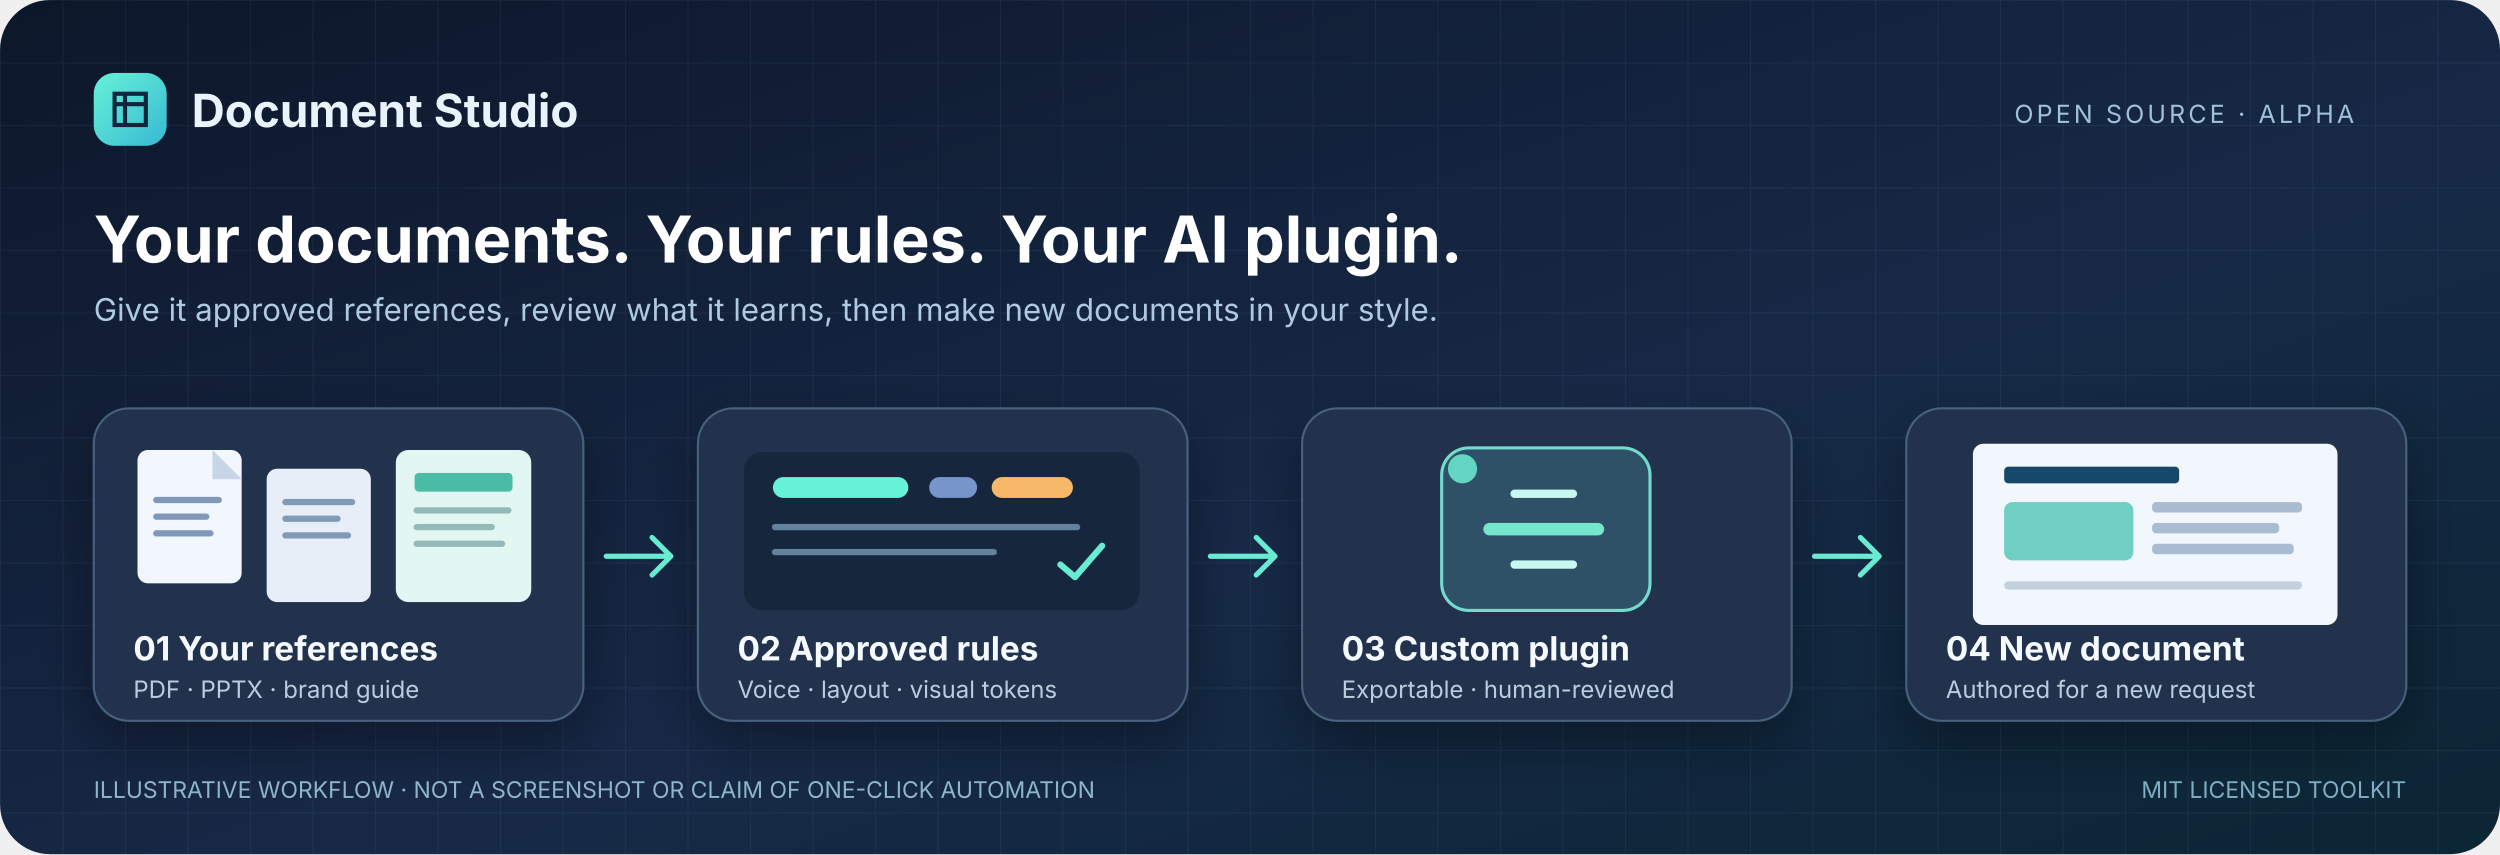
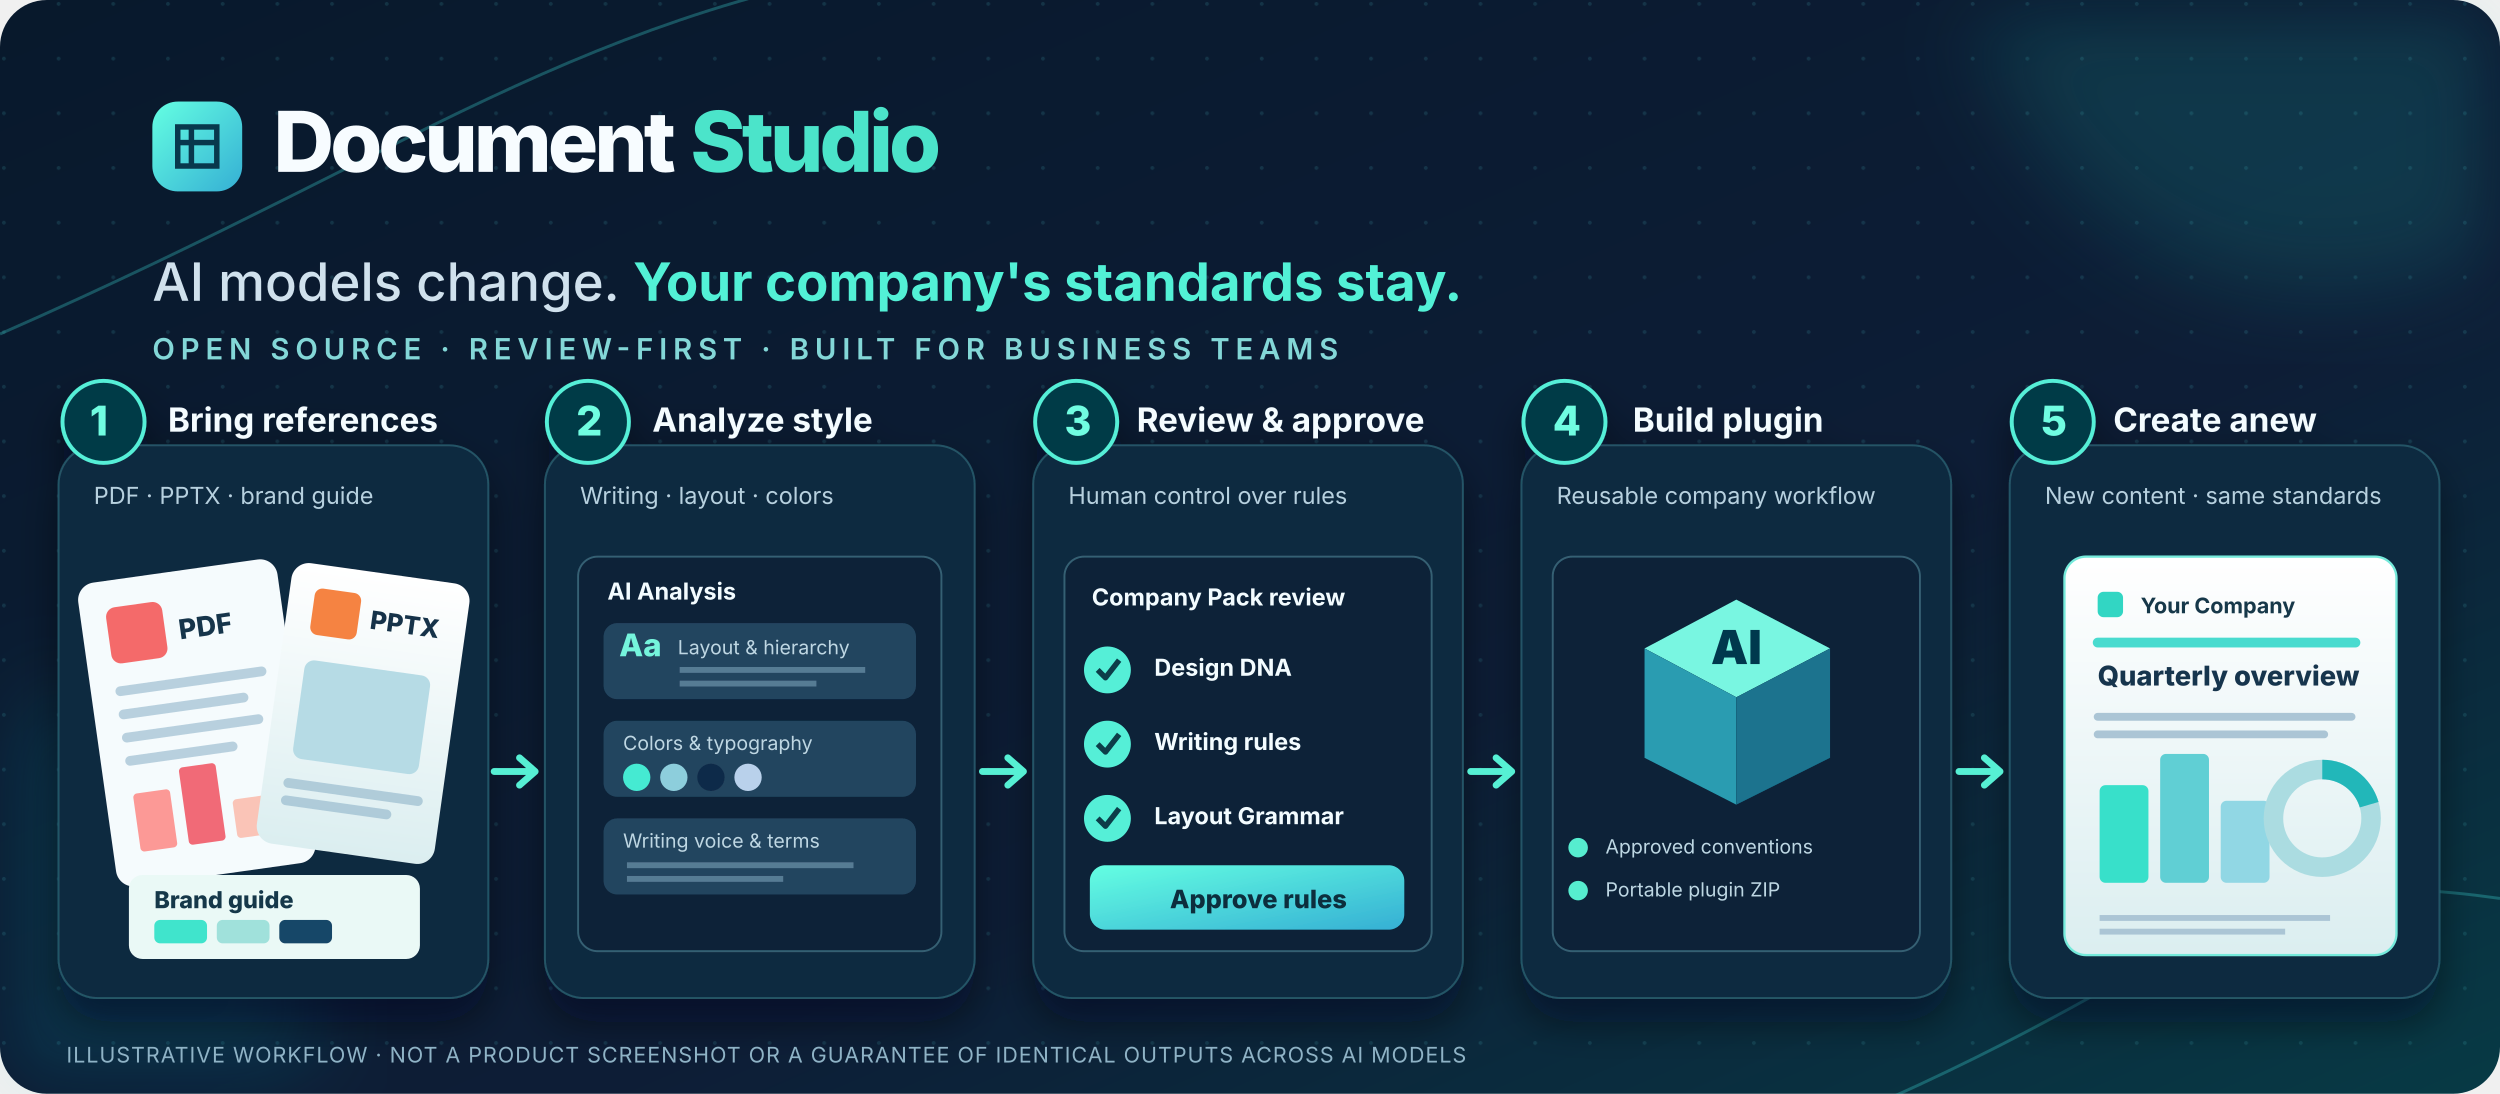
- <svg xmlns="http://www.w3.org/2000/svg" width="1200" height="410" viewBox="0 0 1200 410" role="img" aria-labelledby="title desc">
+ <svg xmlns="http://www.w3.org/2000/svg" viewBox="0 0 1280 560" role="img" aria-labelledby="hero-title hero-desc">
  <defs>
-     <linearGradient id="bg" x1="0" y1="0" x2="1" y2="1">
-       <stop offset="0" stop-color="#0D172A" />
-       <stop offset="0.58" stop-color="#172947" />
-       <stop offset="1" stop-color="#0B2634" />
+     <linearGradient id="bg" x2="1" y2="1">
+       <stop stop-color="#08192c" />
+       <stop offset=".62" stop-color="#0d1d36" />
+       <stop offset="1" stop-color="#073a45" />
    </linearGradient>
-     <linearGradient id="teal" x1="0" y1="0" x2="1" y2="1">
-       <stop stop-color="#66F2D6" />
-       <stop offset="1" stop-color="#37B9D3" />
+     <linearGradient id="accent" x2="1" y2="1">
+       <stop stop-color="#64ffe2" />
+       <stop offset="1" stop-color="#35afd4" />
    </linearGradient>
-     <filter id="shadow" x="-20%" y="-20%" width="140%" height="150%">
-       <feDropShadow dx="0" dy="11" stdDeviation="13" flood-color="#050A13" flood-opacity="0.35" />
+     <linearGradient id="page" x2="0" y2="1">
+       <stop stop-color="#ffffff" />
+       <stop offset="1" stop-color="#dbeef0" />
+     </linearGradient>
+     <filter id="glow">
+       <feGaussianBlur stdDeviation="23" />
    </filter>
-     <pattern id="grid" width="30" height="30" patternUnits="userSpaceOnUse">
-       <path d="M30 0H0V30" fill="none" stroke="#A8D4F4" stroke-opacity="0.065" />
+     <filter id="shadow">
+       <feDropShadow dx="0" dy="12" stdDeviation="10" flood-color="#010a15" flood-opacity=".45" />
+     </filter>
+     <pattern id="dots" width="28" height="28" patternUnits="userSpaceOnUse">
+       <circle cx="2" cy="2" r="1" fill="#5bdddf" fill-opacity=".13" />
    </pattern>
+     <style>
+      text{font-family:Inter,Arial,Helvetica,sans-serif;}
+      .title{font-size:59px;font-weight:800;fill:#f7fcff;letter-spacing:-2px}
+      .sub{font-size:27px;font-weight:500;fill:#d0e1ed;}
+      .eyebrow{font-size:15px;font-weight:600;letter-spacing:3px;fill:#83d7d7}
+      .step{font-size:17px;font-weight:700;fill:#f4fcff}
+      .desc{font-size:12px;fill:#b6d1df}
+      .small{font-size:12px;font-weight:700;fill:#f3fcff}
+      .mini{font-size:10px;fill:#bed7e3}
+      .panel{fill:#102940;stroke:#2a6071;stroke-opacity:.8}
+      .line{stroke:#81a9c3;stroke-opacity:.52;stroke-width:5;stroke-linecap:round}
+     </style>
  </defs>
-   <rect width="1200" height="410" rx="24" fill="url(#bg)" />
-   <rect width="1200" height="410" rx="24" fill="url(#grid)" />
-   <g transform="translate(45 35)">
-     <rect width="35" height="35" rx="10" fill="url(#teal)" />
-     <path d="M10 10h15v15H10z M15 10v15 M10 15h15" fill="none" stroke="#10263D" stroke-width="2" />
-     <text x="47" y="26" fill="#E8F3FC" font-family="Inter,Arial,sans-serif" font-size="22" font-weight="700">Document Studio</text>
-     <text x="1085" y="24" text-anchor="end" fill="#A1C1D8" font-family="Inter,Arial,sans-serif" font-size="12" letter-spacing="1.5">OPEN SOURCE · ALPHA</text>
+   <rect width="1280" height="560" rx="24" fill="url(#bg)" />
+   <rect width="1280" height="560" rx="24" fill="url(#dots)" />
+   <circle cx="1190" cy="-30" r="180" fill="#20e1d0" opacity=".14" filter="url(#glow)" />
+   <circle cx="-30" cy="540" r="190" fill="#00cad7" opacity=".13" filter="url(#glow)" />
+   <path d="M0 171C230 70 300 0 520-28M950 570C1135 490 1140 440 1280 460" fill="none" stroke="#40dedb" stroke-opacity=".3" stroke-width="1.5" />
+   <rect x="78" y="52" width="46" height="46" rx="13" fill="url(#accent)" />
+   <path d="M91 65h20v20H91zM98 65v20M91 73h20" stroke="#08384d" stroke-width="2.8" fill="none" />
+   <text x="140" y="88" class="title" font-size="43" style="font-size:43px">Document <tspan fill="#4be4ca">Studio</tspan>
+   </text>
+   <text x="78" y="154" class="sub">AI models change. <tspan fill="#52f1d6" font-weight="700">Your company's standards stay.</tspan>
+   </text>
+   <text x="78" y="184" class="eyebrow">OPEN SOURCE  ·  REVIEW-FIRST  ·  BUILT FOR BUSINESS TEAMS</text>
+   <g transform="translate(30 228)" filter="url(#shadow)">
+     <rect x="0" y="0" width="220" height="283" rx="20" class="panel" />
+     <circle cx="23" cy="-12" r="21" fill="#063a47" stroke="#55efd7" stroke-width="2" />
+     <text x="16" y="-5" fill="#6ffde1" font-weight="800" font-size="21">1</text>
+     <text x="56" y="-7" class="step">Bring references</text>
+     <text x="18" y="30" class="desc">PDF · PPTX · brand guide</text>
+     <g transform="rotate(-8 75 140)">
+       <rect x="19" y="63" width="103" height="157" rx="9" fill="#f5fbfd" />
+       <rect x="32" y="77" width="29" height="29" rx="5" fill="#f46b6b" />
+       <text x="68" y="98" fill="#16364c" font-size="14" font-weight="800">PDF</text>
+       <path d="M34 120h73M34 132h62M34 144h68M34 156h53" class="line" stroke="#96b2c8" />
+       <rect x="33" y="173" width="19" height="30" rx="2" fill="#fc9996" />
+       <rect x="58" y="163" width="19" height="40" rx="2" fill="#f16b77" />
+       <rect x="83" y="183" width="19" height="20" rx="2" fill="#fac4b7" />
+     </g>
+     <g transform="rotate(8 171 145)">
+       <rect x="109" y="67" width="92" height="145" rx="9" fill="url(#page)" />
+       <rect x="122" y="79" width="24" height="24" rx="4" fill="#f58342" />
+       <text x="152" y="96" font-size="13" font-weight="800" fill="#153349">PPTX</text>
+       <rect x="122" y="116" width="65" height="51" rx="5" fill="#b6dbe5" />
+       <path d="M122 180h67M122 189h52" class="line" stroke="#a5c4cc" />
+     </g>
+     <rect x="36" y="220" width="149" height="43" rx="7" fill="#eaf9f6" />
+     <text x="49" y="237" fill="#12374a" font-size="12" font-weight="800">Brand guide</text>
+     <rect x="49" y="243" width="27" height="12" rx="3" fill="#40e4cc" />
+     <rect x="81" y="243" width="27" height="12" rx="3" fill="#a0e1db" />
+     <rect x="113" y="243" width="27" height="12" rx="3" fill="#184667" />
  </g>
-   <text x="45" y="126" fill="#FFFFFF" font-family="Inter,Arial,sans-serif" font-weight="750" font-size="31">Your documents. Your rules. Your AI plugin.</text>
-   <text x="45" y="154" fill="#AFCAE0" font-family="Inter,Arial,sans-serif" font-size="15">Give it approved references, review what it learns, then make new documents in your style.</text>
-   <g filter="url(#shadow)">
-     <g transform="translate(45 196)">
-       <rect width="235" height="150" rx="17" fill="#21334E" stroke="#5A7795" stroke-opacity="0.7" />
-       <rect x="21" y="20" width="50" height="64" rx="5" fill="#F2F6FD" />
-       <path d="M57 20v14h14" fill="#C7D5E9" />
-       <path d="M30 44h30 M30 52h24 M30 60h26" stroke="#7F98B9" stroke-width="3" stroke-linecap="round" />
-       <rect x="83" y="29" width="50" height="64" rx="5" fill="#E7EEF8" />
-       <path d="M92 45h32 M92 53h25 M92 61h30" stroke="#809BB8" stroke-width="3" stroke-linecap="round" />
-       <rect x="145" y="20" width="65" height="73" rx="6" fill="#E2F7F1" />
-       <rect x="154" y="31" width="47" height="9" rx="2" fill="#4DBCA7" />
-       <path d="M155 49h44 M155 57h36 M155 65h41" stroke="#93B9B8" stroke-width="3" stroke-linecap="round" />
-       <text x="19" y="121" fill="#F4FAFF" font-family="Inter,Arial,sans-serif" font-size="16" font-weight="700">01  Your references</text>
-       <text x="19" y="139" fill="#B8CEDF" font-family="Inter,Arial,sans-serif" font-size="11.5">PDF · PPTX · brand guide</text>
+   <g transform="translate(279 228)" filter="url(#shadow)">
+     <rect width="220" height="283" rx="20" class="panel" />
+     <circle cx="22" cy="-12" r="21" fill="#063a47" stroke="#55efd7" stroke-width="2" />
+     <text x="16" y="-5" fill="#6ffde1" font-weight="800" font-size="21">2</text>
+     <text x="55" y="-7" class="step">Analyze style</text>
+     <text x="18" y="30" class="desc">Writing · layout · colors</text>
+     <rect x="17" y="57" width="186" height="202" rx="10" fill="#0a2137" stroke="#356073" />
+     <text x="32" y="79" class="small">AI Analysis</text>
+     <g transform="translate(30 91)">
+       <rect width="160" height="39" rx="7" fill="#23445e" />
+       <text x="8" y="17" fill="#75f4dc" font-size="16" font-weight="800">Aa</text>
+       <text x="38" y="16" class="mini">Layout &amp; hierarchy</text>
+       <path d="M39 24h95M39 31h70" stroke="#82a7c1" stroke-width="3" opacity=".55" />
    </g>
-     <g transform="translate(335 196)">
-       <rect width="235" height="150" rx="17" fill="#21334E" stroke="#5A7795" stroke-opacity="0.7" />
-       <rect x="22" y="21" width="190" height="76" rx="9" fill="#16283E" />
-       <rect x="36" y="33" width="65" height="10" rx="5" fill="#66F2D6" />
-       <rect x="111" y="33" width="23" height="10" rx="5" fill="#7794CB" />
-       <rect x="141" y="33" width="39" height="10" rx="5" fill="#F7B86B" />
-       <path d="M37 57h145 M37 69h105" stroke="#62829E" stroke-width="3" stroke-linecap="round" />
-       <path d="m174 75 7 6 13-15" stroke="#67ECD3" stroke-width="3" fill="none" stroke-linecap="round" stroke-linejoin="round" />
-       <text x="19" y="121" fill="#F4FAFF" font-family="Inter,Arial,sans-serif" font-size="16" font-weight="700">02  Approved rules</text>
-       <text x="19" y="139" fill="#B8CEDF" font-family="Inter,Arial,sans-serif" font-size="11.5">Voice · layout · visual tokens</text>
+     <g transform="translate(30 141)">
+       <rect width="160" height="39" rx="7" fill="#23445e" />
+       <text x="10" y="15" class="mini">Colors &amp; typography</text>
+       <circle cx="17" cy="29" r="7" fill="#44ead2" />
+       <circle cx="36" cy="29" r="7" fill="#8dcedc" />
+       <circle cx="55" cy="29" r="7" fill="#102b49" />
+       <circle cx="74" cy="29" r="7" fill="#b9d1eb" />
    </g>
-     <g transform="translate(625 196)">
-       <rect width="235" height="150" rx="17" fill="#21334E" stroke="#5A7795" stroke-opacity="0.7" />
-       <rect x="67" y="19" width="100" height="78" rx="13" fill="#2E5168" stroke="#75DACE" stroke-width="1.5" />
-       <path d="M90 58h52" stroke="#77E6CE" stroke-width="6" stroke-linecap="round" />
-       <path d="M102 41h28 M102 75h28" stroke="#C8F9F0" stroke-width="4" stroke-linecap="round" />
-       <circle cx="77" cy="29" r="7" fill="#63D5C2" />
-       <text x="19" y="121" fill="#F4FAFF" font-family="Inter,Arial,sans-serif" font-size="16" font-weight="700">03  Custom plugin</text>
-       <text x="19" y="139" fill="#B8CEDF" font-family="Inter,Arial,sans-serif" font-size="11.5">Exportable · human-reviewed</text>
-     </g>
-     <g transform="translate(915 196)">
-       <rect width="240" height="150" rx="17" fill="#21334E" stroke="#5A7795" stroke-opacity="0.7" />
-       <rect x="32" y="17" width="175" height="87" rx="5" fill="#F1F7FC" />
-       <rect x="47" y="28" width="84" height="8" rx="2" fill="#184A69" />
-       <rect x="47" y="45" width="62" height="28" rx="4" fill="#70CFC3" />
-       <rect x="118" y="45" width="72" height="5" rx="2" fill="#A9BCD1" />
-       <rect x="118" y="55" width="61" height="5" rx="2" fill="#A9BCD1" />
-       <rect x="118" y="65" width="68" height="5" rx="2" fill="#A9BCD1" />
-       <rect x="47" y="83" width="143" height="4" rx="2" fill="#C3D0DD" />
-       <text x="19" y="121" fill="#F4FAFF" font-family="Inter,Arial,sans-serif" font-size="16" font-weight="700">04  New document</text>
-       <text x="19" y="139" fill="#B8CEDF" font-family="Inter,Arial,sans-serif" font-size="11.5">Authored for a new request</text>
+     <g transform="translate(30 191)">
+       <rect width="160" height="39" rx="7" fill="#23445e" />
+       <text x="10" y="15" class="mini">Writing voice &amp; terms</text>
+       <path d="M12 24h116M12 31h80" stroke="#82a7c1" stroke-width="3" opacity=".55" />
    </g>
  </g>
-   <g stroke="#68EBD3" stroke-width="2.5" fill="none" stroke-linecap="round" stroke-linejoin="round">
-     <path d="M291 267h31l-9-9m9 9-9 9" />
-     <path d="M581 267h31l-9-9m9 9-9 9" />
-     <path d="M871 267h31l-9-9m9 9-9 9" />
+   <g transform="translate(529 228)" filter="url(#shadow)">
+     <rect width="220" height="283" rx="20" class="panel" />
+     <circle cx="22" cy="-12" r="21" fill="#063a47" stroke="#55efd7" stroke-width="2" />
+     <text x="16" y="-5" fill="#6ffde1" font-weight="800" font-size="21">3</text>
+     <text x="53" y="-7" class="step">Review &amp; approve</text>
+     <text x="18" y="30" class="desc">Human control over rules</text>
+     <rect x="16" y="57" width="188" height="202" rx="10" fill="#0a2137" stroke="#356073" />
+     <text x="30" y="82" class="small">Company Pack review</text>
+     <g fill="#55efd7">
+       <circle cx="38" cy="115" r="12" />
+       <circle cx="38" cy="153" r="12" />
+       <circle cx="38" cy="191" r="12" />
+     </g>
+     <g stroke="#073e48" stroke-width="2.8" fill="none" stroke-linejoin="round">
+       <path d="M33 115l4 4 7-9M33 153l4 4 7-9M33 191l4 4 7-9" />
+     </g>
+     <text x="62" y="118" class="small">Design DNA</text>
+     <text x="62" y="156" class="small">Writing rules</text>
+     <text x="62" y="194" class="small">Layout Grammar</text>
+     <rect x="29" y="215" width="161" height="33" rx="8" fill="url(#accent)" />
+     <text x="70" y="237" fill="#0a2e3e" font-size="13" font-weight="800">Approve rules</text>
  </g>
-   <text x="45" y="383" fill="#8FB6C8" font-family="Inter,Arial,sans-serif" font-size="11">ILLUSTRATIVE WORKFLOW · NOT A SCREENSHOT OR CLAIM OF ONE-CLICK AUTOMATION</text>
-   <text x="1155" y="383" text-anchor="end" fill="#7FACC1" font-family="Inter,Arial,sans-serif" font-size="11">MIT LICENSED TOOLKIT</text>
+   <g transform="translate(779 228)" filter="url(#shadow)">
+     <rect width="220" height="283" rx="20" class="panel" />
+     <circle cx="22" cy="-12" r="21" fill="#063a47" stroke="#55efd7" stroke-width="2" />
+     <text x="16" y="-5" fill="#6ffde1" font-weight="800" font-size="21">4</text>
+     <text x="57" y="-7" class="step">Build plugin</text>
+     <text x="18" y="30" class="desc">Reusable company workflow</text>
+     <rect x="16" y="57" width="188" height="202" rx="10" fill="#0a2137" stroke="#356073" />
+     <g transform="translate(110 135)">
+       <path d="M-47-31L0-56L48-31L0-6Z" fill="#79f6e1" />
+       <path d="M-47-31L0-6V49L-47 25Z" fill="#299cb1" />
+       <path d="M48-31L0-6V49L48 25Z" fill="#1a738e" />
+       <text x="-13" y="-23" fill="#05384d" font-size="24" font-weight="900">AI</text>
+     </g>
+     <g fill="#56edcf">
+       <circle cx="29" cy="206" r="5" />
+       <circle cx="29" cy="228" r="5" />
+     </g>
+     <text x="43" y="209" class="mini">Approved conventions</text>
+     <text x="43" y="231" class="mini">Portable plugin ZIP</text>
+   </g>
+   <g transform="translate(1029 228)" filter="url(#shadow)">
+     <rect width="220" height="283" rx="20" class="panel" />
+     <circle cx="22" cy="-12" r="21" fill="#063a47" stroke="#55efd7" stroke-width="2" />
+     <text x="16" y="-5" fill="#6ffde1" font-weight="800" font-size="21">5</text>
+     <text x="53" y="-7" class="step">Create anew</text>
+     <text x="18" y="30" class="desc">New content · same standards</text>
+     <rect x="28" y="57" width="170" height="204" rx="11" fill="url(#page)" stroke="#75eadb" stroke-width="1.2" />
+     <rect x="45" y="75" width="13" height="13" rx="3" fill="#31d6c3" />
+     <text x="67" y="86" fill="#18374a" font-size="11" font-weight="700">Your Company</text>
+     <path d="M45 101h132" stroke="#48dbcf" stroke-width="5" stroke-linecap="round" />
+     <text x="45" y="123" fill="#19354d" font-size="14" font-weight="800">Quarterly overview</text>
+     <path d="M45 139h130M45 148h116" stroke="#abc5d5" stroke-width="4" stroke-linecap="round" />
+     <rect x="46" y="174" width="25" height="50" rx="3" fill="#38e0ca" />
+     <rect x="77" y="158" width="25" height="66" rx="3" fill="#60cfd4" />
+     <rect x="108" y="182" width="25" height="42" rx="3" fill="#91d7e4" />
+     <circle cx="160" cy="191" r="25" fill="none" stroke="#abdce1" stroke-width="10" />
+     <path d="M160 166a25 25 0 0 1 24 18" fill="none" stroke="#22b7b9" stroke-width="10" />
+     <path d="M46 242h118M46 249h95" stroke="#abc5d5" stroke-width="3" />
+   </g>
+   <g fill="none" stroke="#56f0d4" stroke-width="3.5" stroke-linecap="round" stroke-linejoin="round">
+     <path d="M253 395h21m-8-7 8 7-8 7" />
+     <path d="M503 395h21m-8-7 8 7-8 7" />
+     <path d="M753 395h21m-8-7 8 7-8 7" />
+     <path d="M1003 395h21m-8-7 8 7-8 7" />
+   </g>
+   <text x="34" y="544" fill="#8fb3c6" font-size="11" letter-spacing=".5">ILLUSTRATIVE WORKFLOW · NOT A PRODUCT SCREENSHOT OR A GUARANTEE OF IDENTICAL OUTPUTS ACROSS AI MODELS</text>
</svg>
